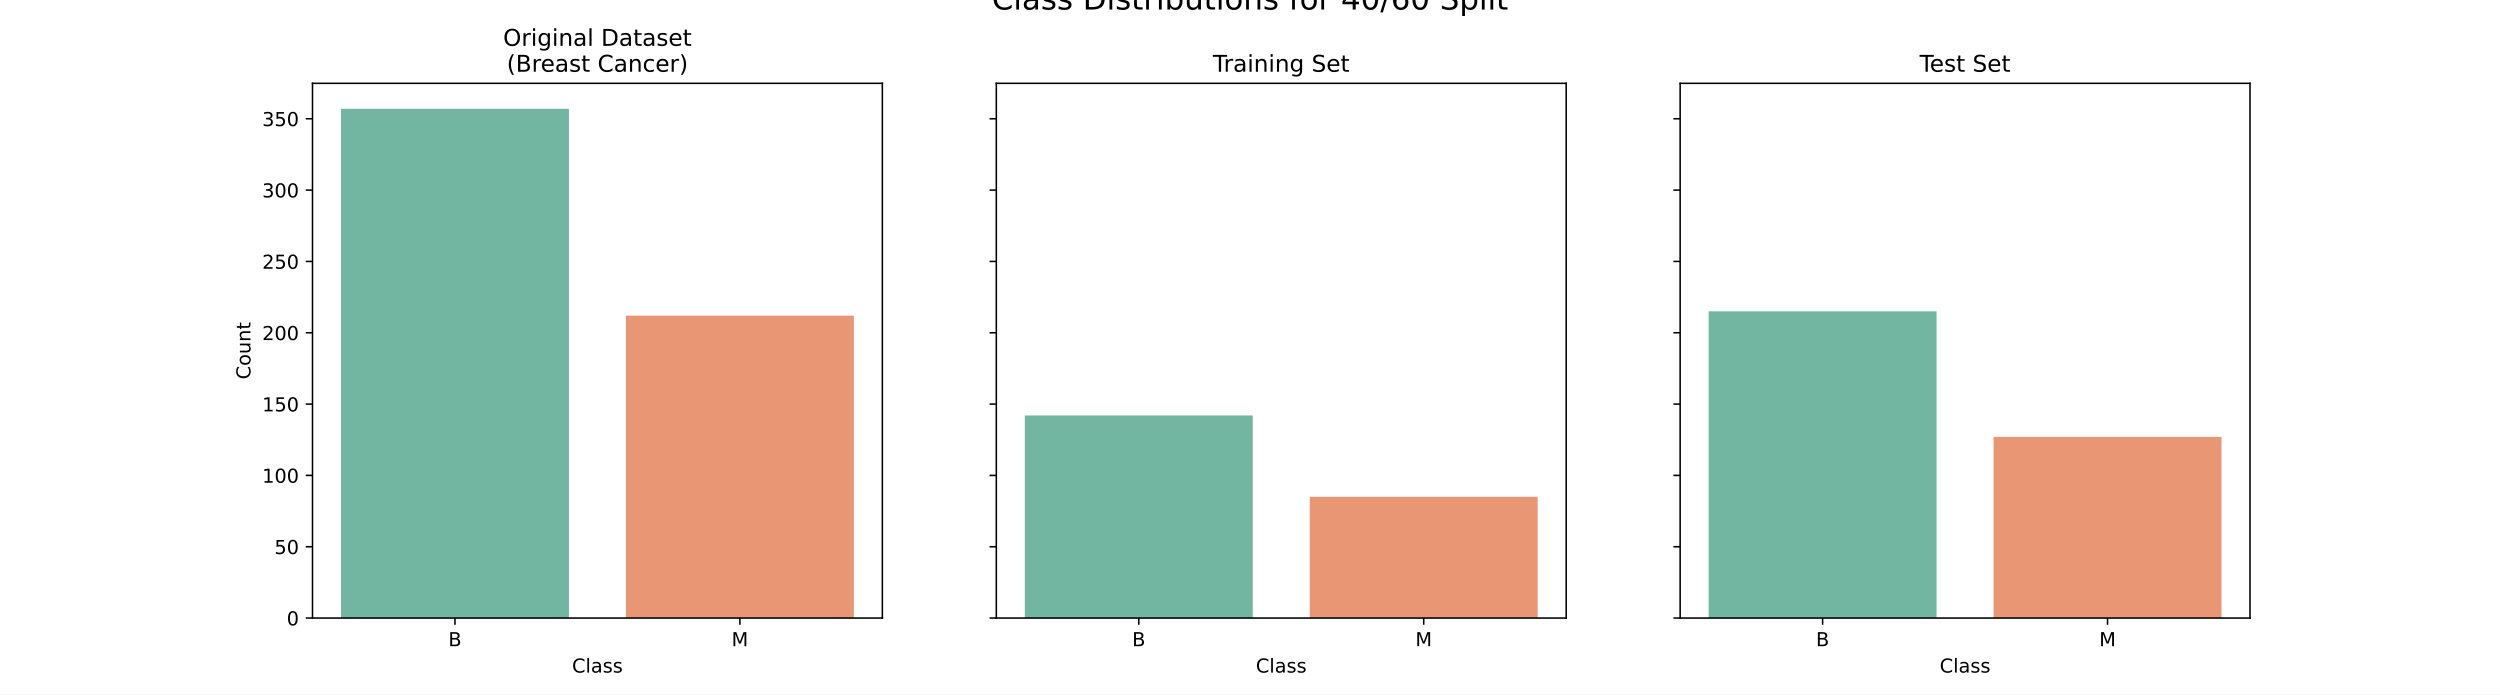
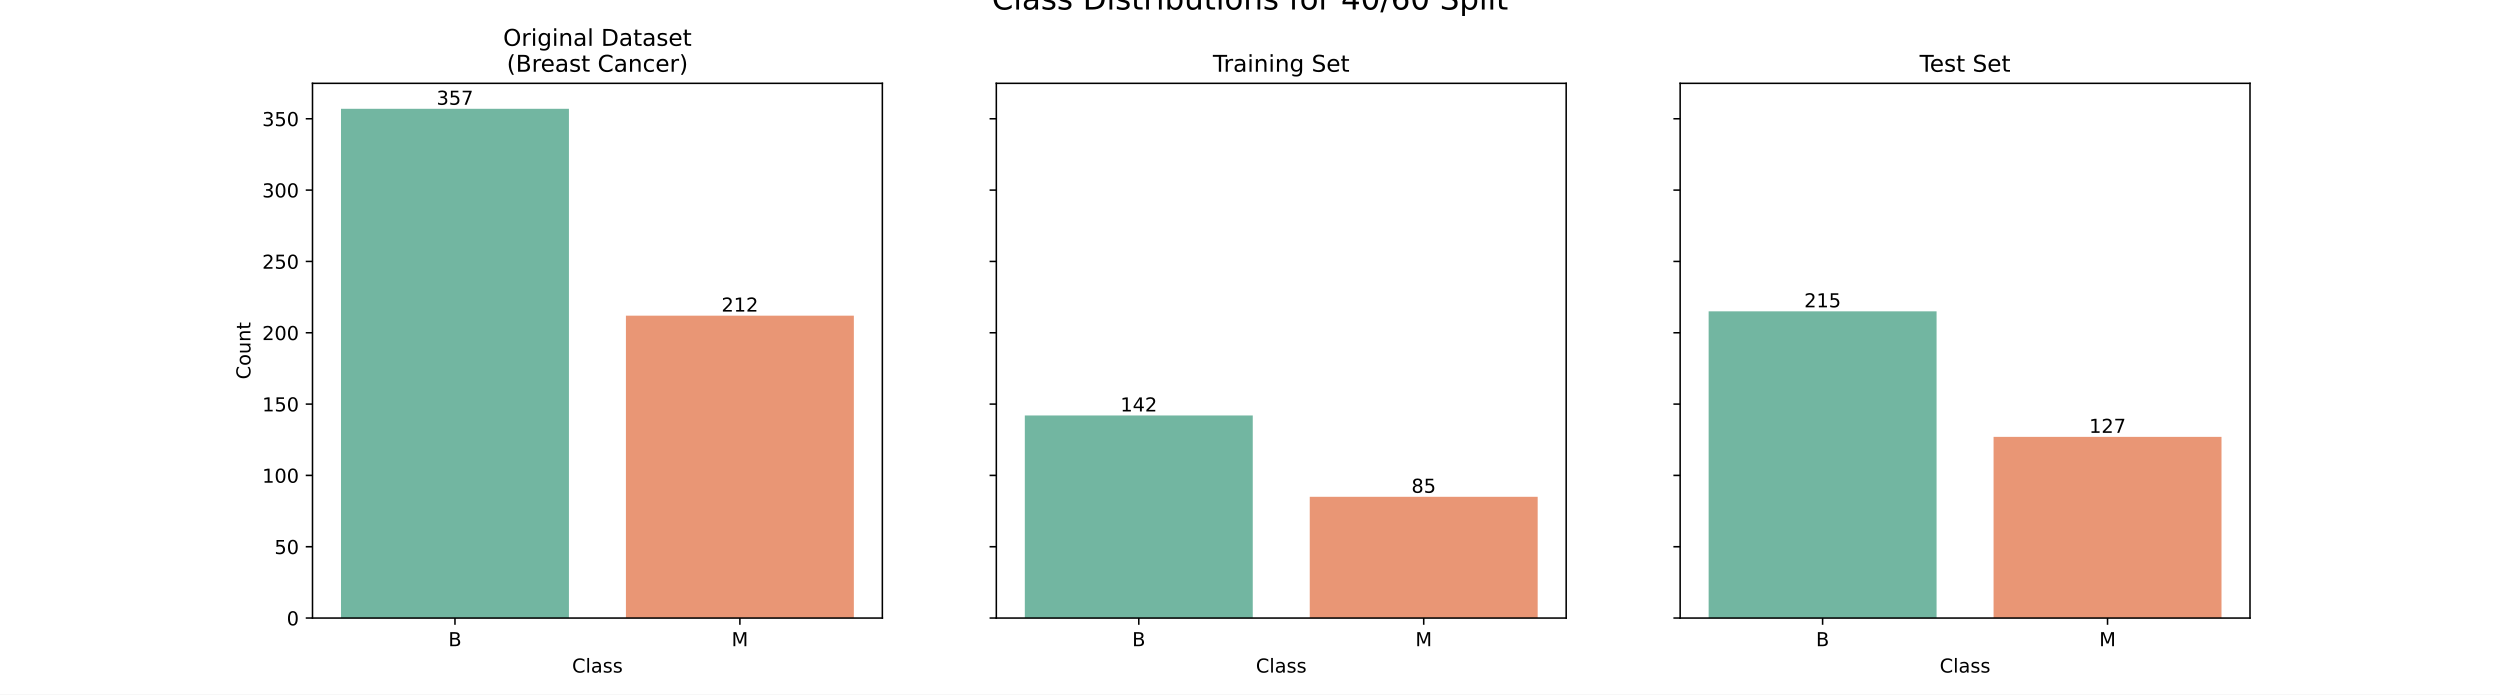
<svg xmlns="http://www.w3.org/2000/svg" xmlns:xlink="http://www.w3.org/1999/xlink" width="1296pt" height="360pt" viewBox="0 0 1296 360" version="1.1">
  <defs>
    <style type="text/css">*{stroke-linejoin: round; stroke-linecap: butt}</style>
  </defs>
  <g id="figure_1">
    <g id="patch_1">
      <path d="M 0 360  L 1296 360  L 1296 0  L 0 0  z " style="fill: #ffffff" />
    </g>
    <g id="axes_1">
      <g id="patch_2">
        <path d="M 162 320.4  L 457.412 320.4  L 457.412 43.2  L 162 43.2  z " style="fill: #ffffff" />
      </g>
      <g id="patch_3">
-         <path d="M 324.476 320.4  L 442.641 320.4  L 442.641 163.627  L 324.476 163.627  z " clip-path="url(#p12735f55ac)" style="fill: #e99675" />
+         <path d="M 324.476 320.4  L 442.641 320.4  L 442.641 163.627  L 324.476 163.627  z " clip-path="url(#pd8289345e3)" style="fill: #e99675" />
      </g>
      <g id="patch_4">
-         <path d="M 176.771 320.4  L 294.935 320.4  L 294.935 56.4  L 176.771 56.4  z " clip-path="url(#p12735f55ac)" style="fill: #72b6a1" />
+         <path d="M 176.771 320.4  L 294.935 320.4  L 294.935 56.4  L 176.771 56.4  z " clip-path="url(#pd8289345e3)" style="fill: #72b6a1" />
      </g>
      <g id="matplotlib.axis_1">
        <g id="xtick_1">
          <g id="line2d_1">
            <defs>
-               <path id="mce8f7207dd" d="M 0 0  L 0 3.5  " style="stroke: #000000; stroke-width: 0.8" />
+               <path id="m05d9ba5f8e" d="M 0 0  L 0 3.5  " style="stroke: #000000; stroke-width: 0.8" />
            </defs>
            <g>
-               <use xlink:href="#mce8f7207dd" x="235.853" y="320.4" style="stroke: #000000; stroke-width: 0.8" />
+               <use xlink:href="#m05d9ba5f8e" x="235.853" y="320.4" style="stroke: #000000; stroke-width: 0.8" />
            </g>
          </g>
          <g id="text_1">
            <g transform="translate(232.4225 334.9984) scale(0.1 -0.1)">
              <defs>
                <path id="DejaVuSans-42" d="M 1259 2228  L 1259 519  L 2272 519  Q 2781 519 3026 730  Q 3272 941 3272 1375  Q 3272 1813 3026 2020  Q 2781 2228 2272 2228  L 1259 2228  z M 1259 4147  L 1259 2741  L 2194 2741  Q 2656 2741 2882 2914  Q 3109 3088 3109 3444  Q 3109 3797 2882 3972  Q 2656 4147 2194 4147  L 1259 4147  z M 628 4666  L 2241 4666  Q 2963 4666 3353 4366  Q 3744 4066 3744 3513  Q 3744 3084 3544 2831  Q 3344 2578 2956 2516  Q 3422 2416 3680 2098  Q 3938 1781 3938 1306  Q 3938 681 3513 340  Q 3088 0 2303 0  L 628 0  L 628 4666  z " transform="scale(0.015625)" />
              </defs>
              <use xlink:href="#DejaVuSans-42" />
            </g>
          </g>
        </g>
        <g id="xtick_2">
          <g id="line2d_2">
            <g>
-               <use xlink:href="#mce8f7207dd" x="383.559" y="320.4" style="stroke: #000000; stroke-width: 0.8" />
+               <use xlink:href="#m05d9ba5f8e" x="383.559" y="320.4" style="stroke: #000000; stroke-width: 0.8" />
            </g>
          </g>
          <g id="text_2">
            <g transform="translate(379.2448 334.9984) scale(0.1 -0.1)">
              <defs>
                <path id="DejaVuSans-4d" d="M 628 4666  L 1569 4666  L 2759 1491  L 3956 4666  L 4897 4666  L 4897 0  L 4281 0  L 4281 4097  L 3078 897  L 2444 897  L 1241 4097  L 1241 0  L 628 0  L 628 4666  z " transform="scale(0.015625)" />
              </defs>
              <use xlink:href="#DejaVuSans-4d" />
            </g>
          </g>
        </g>
        <g id="text_3">
          <g transform="translate(296.552 348.6766) scale(0.1 -0.1)">
            <defs>
              <path id="DejaVuSans-43" d="M 4122 4306  L 4122 3641  Q 3803 3938 3442 4084  Q 3081 4231 2675 4231  Q 1875 4231 1450 3742  Q 1025 3253 1025 2328  Q 1025 1406 1450 917  Q 1875 428 2675 428  Q 3081 428 3442 575  Q 3803 722 4122 1019  L 4122 359  Q 3791 134 3420 21  Q 3050 -91 2638 -91  Q 1578 -91 968 557  Q 359 1206 359 2328  Q 359 3453 968 4101  Q 1578 4750 2638 4750  Q 3056 4750 3426 4639  Q 3797 4528 4122 4306  z " transform="scale(0.015625)" />
              <path id="DejaVuSans-6c" d="M 603 4863  L 1178 4863  L 1178 0  L 603 0  L 603 4863  z " transform="scale(0.015625)" />
              <path id="DejaVuSans-61" d="M 2194 1759  Q 1497 1759 1228 1600  Q 959 1441 959 1056  Q 959 750 1161 570  Q 1363 391 1709 391  Q 2188 391 2477 730  Q 2766 1069 2766 1631  L 2766 1759  L 2194 1759  z M 3341 1997  L 3341 0  L 2766 0  L 2766 531  Q 2569 213 2275 61  Q 1981 -91 1556 -91  Q 1019 -91 701 211  Q 384 513 384 1019  Q 384 1609 779 1909  Q 1175 2209 1959 2209  L 2766 2209  L 2766 2266  Q 2766 2663 2505 2880  Q 2244 3097 1772 3097  Q 1472 3097 1187 3025  Q 903 2953 641 2809  L 641 3341  Q 956 3463 1253 3523  Q 1550 3584 1831 3584  Q 2591 3584 2966 3190  Q 3341 2797 3341 1997  z " transform="scale(0.015625)" />
              <path id="DejaVuSans-73" d="M 2834 3397  L 2834 2853  Q 2591 2978 2328 3040  Q 2066 3103 1784 3103  Q 1356 3103 1142 2972  Q 928 2841 928 2578  Q 928 2378 1081 2264  Q 1234 2150 1697 2047  L 1894 2003  Q 2506 1872 2764 1633  Q 3022 1394 3022 966  Q 3022 478 2636 193  Q 2250 -91 1575 -91  Q 1294 -91 989 -36  Q 684 19 347 128  L 347 722  Q 666 556 975 473  Q 1284 391 1588 391  Q 1994 391 2212 530  Q 2431 669 2431 922  Q 2431 1156 2273 1281  Q 2116 1406 1581 1522  L 1381 1569  Q 847 1681 609 1914  Q 372 2147 372 2553  Q 372 3047 722 3315  Q 1072 3584 1716 3584  Q 2034 3584 2315 3537  Q 2597 3491 2834 3397  z " transform="scale(0.015625)" />
            </defs>
            <use xlink:href="#DejaVuSans-43" />
            <use xlink:href="#DejaVuSans-6c" x="69.824" />
            <use xlink:href="#DejaVuSans-61" x="97.607" />
            <use xlink:href="#DejaVuSans-73" x="158.887" />
            <use xlink:href="#DejaVuSans-73" x="210.986" />
          </g>
        </g>
      </g>
      <g id="matplotlib.axis_2">
        <g id="ytick_1">
          <g id="line2d_3">
            <defs>
-               <path id="mc764ac3ddd" d="M 0 0  L -3.5 0  " style="stroke: #000000; stroke-width: 0.8" />
+               <path id="md3beef546c" d="M 0 0  L -3.5 0  " style="stroke: #000000; stroke-width: 0.8" />
            </defs>
            <g>
-               <use xlink:href="#mc764ac3ddd" x="162" y="320.4" style="stroke: #000000; stroke-width: 0.8" />
+               <use xlink:href="#md3beef546c" x="162" y="320.4" style="stroke: #000000; stroke-width: 0.8" />
            </g>
          </g>
          <g id="text_4">
            <g transform="translate(148.6375 324.1992) scale(0.1 -0.1)">
              <defs>
                <path id="DejaVuSans-30" d="M 2034 4250  Q 1547 4250 1301 3770  Q 1056 3291 1056 2328  Q 1056 1369 1301 889  Q 1547 409 2034 409  Q 2525 409 2770 889  Q 3016 1369 3016 2328  Q 3016 3291 2770 3770  Q 2525 4250 2034 4250  z M 2034 4750  Q 2819 4750 3233 4129  Q 3647 3509 3647 2328  Q 3647 1150 3233 529  Q 2819 -91 2034 -91  Q 1250 -91 836 529  Q 422 1150 422 2328  Q 422 3509 836 4129  Q 1250 4750 2034 4750  z " transform="scale(0.015625)" />
              </defs>
              <use xlink:href="#DejaVuSans-30" />
            </g>
          </g>
        </g>
        <g id="ytick_2">
          <g id="line2d_4">
            <g>
-               <use xlink:href="#mc764ac3ddd" x="162" y="283.425" style="stroke: #000000; stroke-width: 0.8" />
+               <use xlink:href="#md3beef546c" x="162" y="283.425" style="stroke: #000000; stroke-width: 0.8" />
            </g>
          </g>
          <g id="text_5">
            <g transform="translate(142.275 287.2244) scale(0.1 -0.1)">
              <defs>
                <path id="DejaVuSans-35" d="M 691 4666  L 3169 4666  L 3169 4134  L 1269 4134  L 1269 2991  Q 1406 3038 1543 3061  Q 1681 3084 1819 3084  Q 2600 3084 3056 2656  Q 3513 2228 3513 1497  Q 3513 744 3044 326  Q 2575 -91 1722 -91  Q 1428 -91 1123 -41  Q 819 9 494 109  L 494 744  Q 775 591 1075 516  Q 1375 441 1709 441  Q 2250 441 2565 725  Q 2881 1009 2881 1497  Q 2881 1984 2565 2268  Q 2250 2553 1709 2553  Q 1456 2553 1204 2497  Q 953 2441 691 2322  L 691 4666  z " transform="scale(0.015625)" />
              </defs>
              <use xlink:href="#DejaVuSans-35" />
              <use xlink:href="#DejaVuSans-30" x="63.623" />
            </g>
          </g>
        </g>
        <g id="ytick_3">
          <g id="line2d_5">
            <g>
-               <use xlink:href="#mc764ac3ddd" x="162" y="246.45" style="stroke: #000000; stroke-width: 0.8" />
+               <use xlink:href="#md3beef546c" x="162" y="246.45" style="stroke: #000000; stroke-width: 0.8" />
            </g>
          </g>
          <g id="text_6">
            <g transform="translate(135.9125 250.2496) scale(0.1 -0.1)">
              <defs>
                <path id="DejaVuSans-31" d="M 794 531  L 1825 531  L 1825 4091  L 703 3866  L 703 4441  L 1819 4666  L 2450 4666  L 2450 531  L 3481 531  L 3481 0  L 794 0  L 794 531  z " transform="scale(0.015625)" />
              </defs>
              <use xlink:href="#DejaVuSans-31" />
              <use xlink:href="#DejaVuSans-30" x="63.623" />
              <use xlink:href="#DejaVuSans-30" x="127.246" />
            </g>
          </g>
        </g>
        <g id="ytick_4">
          <g id="line2d_6">
            <g>
-               <use xlink:href="#mc764ac3ddd" x="162" y="209.476" style="stroke: #000000; stroke-width: 0.8" />
+               <use xlink:href="#md3beef546c" x="162" y="209.476" style="stroke: #000000; stroke-width: 0.8" />
            </g>
          </g>
          <g id="text_7">
            <g transform="translate(135.9125 213.2748) scale(0.1 -0.1)">
              <use xlink:href="#DejaVuSans-31" />
              <use xlink:href="#DejaVuSans-35" x="63.623" />
              <use xlink:href="#DejaVuSans-30" x="127.246" />
            </g>
          </g>
        </g>
        <g id="ytick_5">
          <g id="line2d_7">
            <g>
-               <use xlink:href="#mc764ac3ddd" x="162" y="172.501" style="stroke: #000000; stroke-width: 0.8" />
+               <use xlink:href="#md3beef546c" x="162" y="172.501" style="stroke: #000000; stroke-width: 0.8" />
            </g>
          </g>
          <g id="text_8">
            <g transform="translate(135.9125 176.3001) scale(0.1 -0.1)">
              <defs>
                <path id="DejaVuSans-32" d="M 1228 531  L 3431 531  L 3431 0  L 469 0  L 469 531  Q 828 903 1448 1529  Q 2069 2156 2228 2338  Q 2531 2678 2651 2914  Q 2772 3150 2772 3378  Q 2772 3750 2511 3984  Q 2250 4219 1831 4219  Q 1534 4219 1204 4116  Q 875 4013 500 3803  L 500 4441  Q 881 4594 1212 4672  Q 1544 4750 1819 4750  Q 2544 4750 2975 4387  Q 3406 4025 3406 3419  Q 3406 3131 3298 2873  Q 3191 2616 2906 2266  Q 2828 2175 2409 1742  Q 1991 1309 1228 531  z " transform="scale(0.015625)" />
              </defs>
              <use xlink:href="#DejaVuSans-32" />
              <use xlink:href="#DejaVuSans-30" x="63.623" />
              <use xlink:href="#DejaVuSans-30" x="127.246" />
            </g>
          </g>
        </g>
        <g id="ytick_6">
          <g id="line2d_8">
            <g>
-               <use xlink:href="#mc764ac3ddd" x="162" y="135.526" style="stroke: #000000; stroke-width: 0.8" />
+               <use xlink:href="#md3beef546c" x="162" y="135.526" style="stroke: #000000; stroke-width: 0.8" />
            </g>
          </g>
          <g id="text_9">
            <g transform="translate(135.9125 139.3253) scale(0.1 -0.1)">
              <use xlink:href="#DejaVuSans-32" />
              <use xlink:href="#DejaVuSans-35" x="63.623" />
              <use xlink:href="#DejaVuSans-30" x="127.246" />
            </g>
          </g>
        </g>
        <g id="ytick_7">
          <g id="line2d_9">
            <g>
-               <use xlink:href="#mc764ac3ddd" x="162" y="98.551" style="stroke: #000000; stroke-width: 0.8" />
+               <use xlink:href="#md3beef546c" x="162" y="98.551" style="stroke: #000000; stroke-width: 0.8" />
            </g>
          </g>
          <g id="text_10">
            <g transform="translate(135.9125 102.3505) scale(0.1 -0.1)">
              <defs>
                <path id="DejaVuSans-33" d="M 2597 2516  Q 3050 2419 3304 2112  Q 3559 1806 3559 1356  Q 3559 666 3084 287  Q 2609 -91 1734 -91  Q 1441 -91 1130 -33  Q 819 25 488 141  L 488 750  Q 750 597 1062 519  Q 1375 441 1716 441  Q 2309 441 2620 675  Q 2931 909 2931 1356  Q 2931 1769 2642 2001  Q 2353 2234 1838 2234  L 1294 2234  L 1294 2753  L 1863 2753  Q 2328 2753 2575 2939  Q 2822 3125 2822 3475  Q 2822 3834 2567 4026  Q 2313 4219 1838 4219  Q 1578 4219 1281 4162  Q 984 4106 628 3988  L 628 4550  Q 988 4650 1302 4700  Q 1616 4750 1894 4750  Q 2613 4750 3031 4423  Q 3450 4097 3450 3541  Q 3450 3153 3228 2886  Q 3006 2619 2597 2516  z " transform="scale(0.015625)" />
              </defs>
              <use xlink:href="#DejaVuSans-33" />
              <use xlink:href="#DejaVuSans-30" x="63.623" />
              <use xlink:href="#DejaVuSans-30" x="127.246" />
            </g>
          </g>
        </g>
        <g id="ytick_8">
          <g id="line2d_10">
            <g>
-               <use xlink:href="#mc764ac3ddd" x="162" y="61.576" style="stroke: #000000; stroke-width: 0.8" />
+               <use xlink:href="#md3beef546c" x="162" y="61.576" style="stroke: #000000; stroke-width: 0.8" />
            </g>
          </g>
          <g id="text_11">
            <g transform="translate(135.9125 65.37569) scale(0.1 -0.1)">
              <use xlink:href="#DejaVuSans-33" />
              <use xlink:href="#DejaVuSans-35" x="63.623" />
              <use xlink:href="#DejaVuSans-30" x="127.246" />
            </g>
          </g>
        </g>
        <g id="text_12">
          <g transform="translate(129.8328 196.6484) rotate(-90) scale(0.1 -0.1)">
            <defs>
              <path id="DejaVuSans-6f" d="M 1959 3097  Q 1497 3097 1228 2736  Q 959 2375 959 1747  Q 959 1119 1226 758  Q 1494 397 1959 397  Q 2419 397 2687 759  Q 2956 1122 2956 1747  Q 2956 2369 2687 2733  Q 2419 3097 1959 3097  z M 1959 3584  Q 2709 3584 3137 3096  Q 3566 2609 3566 1747  Q 3566 888 3137 398  Q 2709 -91 1959 -91  Q 1206 -91 779 398  Q 353 888 353 1747  Q 353 2609 779 3096  Q 1206 3584 1959 3584  z " transform="scale(0.015625)" />
              <path id="DejaVuSans-75" d="M 544 1381  L 544 3500  L 1119 3500  L 1119 1403  Q 1119 906 1312 657  Q 1506 409 1894 409  Q 2359 409 2629 706  Q 2900 1003 2900 1516  L 2900 3500  L 3475 3500  L 3475 0  L 2900 0  L 2900 538  Q 2691 219 2414 64  Q 2138 -91 1772 -91  Q 1169 -91 856 284  Q 544 659 544 1381  z M 1991 3584  L 1991 3584  z " transform="scale(0.015625)" />
              <path id="DejaVuSans-6e" d="M 3513 2113  L 3513 0  L 2938 0  L 2938 2094  Q 2938 2591 2744 2837  Q 2550 3084 2163 3084  Q 1697 3084 1428 2787  Q 1159 2491 1159 1978  L 1159 0  L 581 0  L 581 3500  L 1159 3500  L 1159 2956  Q 1366 3272 1645 3428  Q 1925 3584 2291 3584  Q 2894 3584 3203 3211  Q 3513 2838 3513 2113  z " transform="scale(0.015625)" />
              <path id="DejaVuSans-74" d="M 1172 4494  L 1172 3500  L 2356 3500  L 2356 3053  L 1172 3053  L 1172 1153  Q 1172 725 1289 603  Q 1406 481 1766 481  L 2356 481  L 2356 0  L 1766 0  Q 1100 0 847 248  Q 594 497 594 1153  L 594 3053  L 172 3053  L 172 3500  L 594 3500  L 594 4494  L 1172 4494  z " transform="scale(0.015625)" />
            </defs>
            <use xlink:href="#DejaVuSans-43" />
            <use xlink:href="#DejaVuSans-6f" x="69.824" />
            <use xlink:href="#DejaVuSans-75" x="131.006" />
            <use xlink:href="#DejaVuSans-6e" x="194.385" />
            <use xlink:href="#DejaVuSans-74" x="257.764" />
          </g>
        </g>
      </g>
      <g id="patch_5">
        <path d="M 162 320.4  L 162 43.2  " style="fill: none; stroke: #000000; stroke-width: 0.8; stroke-linejoin: miter; stroke-linecap: square" />
      </g>
      <g id="patch_6">
        <path d="M 457.412 320.4  L 457.412 43.2  " style="fill: none; stroke: #000000; stroke-width: 0.8; stroke-linejoin: miter; stroke-linecap: square" />
      </g>
      <g id="patch_7">
        <path d="M 162 320.4  L 457.412 320.4  " style="fill: none; stroke: #000000; stroke-width: 0.8; stroke-linejoin: miter; stroke-linecap: square" />
      </g>
      <g id="patch_8">
        <path d="M 162 43.2  L 457.412 43.2  " style="fill: none; stroke: #000000; stroke-width: 0.8; stroke-linejoin: miter; stroke-linecap: square" />
      </g>
      <g id="text_13">
+         <g transform="translate(374.0151 161.5472) scale(0.1 -0.1)">
+           <use xlink:href="#DejaVuSans-32" />
+           <use xlink:href="#DejaVuSans-31" x="63.623" />
+           <use xlink:href="#DejaVuSans-32" x="127.246" />
+         </g>
+       </g>
+       <g id="text_14">
+         <g transform="translate(226.3092 54.32031) scale(0.1 -0.1)">
+           <defs>
+             <path id="DejaVuSans-37" d="M 525 4666  L 3525 4666  L 3525 4397  L 1831 0  L 1172 0  L 2766 4134  L 525 4134  L 525 4666  z " transform="scale(0.015625)" />
+           </defs>
+           <use xlink:href="#DejaVuSans-33" />
+           <use xlink:href="#DejaVuSans-35" x="63.623" />
+           <use xlink:href="#DejaVuSans-37" x="127.246" />
+         </g>
+       </g>
+       <g id="text_15">
        <g transform="translate(260.8246 23.76262) scale(0.12 -0.12)">
          <defs>
            <path id="DejaVuSans-4f" d="M 2522 4238  Q 1834 4238 1429 3725  Q 1025 3213 1025 2328  Q 1025 1447 1429 934  Q 1834 422 2522 422  Q 3209 422 3611 934  Q 4013 1447 4013 2328  Q 4013 3213 3611 3725  Q 3209 4238 2522 4238  z M 2522 4750  Q 3503 4750 4090 4092  Q 4678 3434 4678 2328  Q 4678 1225 4090 567  Q 3503 -91 2522 -91  Q 1538 -91 948 565  Q 359 1222 359 2328  Q 359 3434 948 4092  Q 1538 4750 2522 4750  z " transform="scale(0.015625)" />
            <path id="DejaVuSans-72" d="M 2631 2963  Q 2534 3019 2420 3045  Q 2306 3072 2169 3072  Q 1681 3072 1420 2755  Q 1159 2438 1159 1844  L 1159 0  L 581 0  L 581 3500  L 1159 3500  L 1159 2956  Q 1341 3275 1631 3429  Q 1922 3584 2338 3584  Q 2397 3584 2469 3576  Q 2541 3569 2628 3553  L 2631 2963  z " transform="scale(0.015625)" />
            <path id="DejaVuSans-69" d="M 603 3500  L 1178 3500  L 1178 0  L 603 0  L 603 3500  z M 603 4863  L 1178 4863  L 1178 4134  L 603 4134  L 603 4863  z " transform="scale(0.015625)" />
            <path id="DejaVuSans-67" d="M 2906 1791  Q 2906 2416 2648 2759  Q 2391 3103 1925 3103  Q 1463 3103 1205 2759  Q 947 2416 947 1791  Q 947 1169 1205 825  Q 1463 481 1925 481  Q 2391 481 2648 825  Q 2906 1169 2906 1791  z M 3481 434  Q 3481 -459 3084 -895  Q 2688 -1331 1869 -1331  Q 1566 -1331 1297 -1286  Q 1028 -1241 775 -1147  L 775 -588  Q 1028 -725 1275 -790  Q 1522 -856 1778 -856  Q 2344 -856 2625 -561  Q 2906 -266 2906 331  L 2906 616  Q 2728 306 2450 153  Q 2172 0 1784 0  Q 1141 0 747 490  Q 353 981 353 1791  Q 353 2603 747 3093  Q 1141 3584 1784 3584  Q 2172 3584 2450 3431  Q 2728 3278 2906 2969  L 2906 3500  L 3481 3500  L 3481 434  z " transform="scale(0.015625)" />
            <path id="DejaVuSans-20" transform="scale(0.015625)" />
            <path id="DejaVuSans-44" d="M 1259 4147  L 1259 519  L 2022 519  Q 2988 519 3436 956  Q 3884 1394 3884 2338  Q 3884 3275 3436 3711  Q 2988 4147 2022 4147  L 1259 4147  z M 628 4666  L 1925 4666  Q 3281 4666 3915 4102  Q 4550 3538 4550 2338  Q 4550 1131 3912 565  Q 3275 0 1925 0  L 628 0  L 628 4666  z " transform="scale(0.015625)" />
            <path id="DejaVuSans-65" d="M 3597 1894  L 3597 1613  L 953 1613  Q 991 1019 1311 708  Q 1631 397 2203 397  Q 2534 397 2845 478  Q 3156 559 3463 722  L 3463 178  Q 3153 47 2828 -22  Q 2503 -91 2169 -91  Q 1331 -91 842 396  Q 353 884 353 1716  Q 353 2575 817 3079  Q 1281 3584 2069 3584  Q 2775 3584 3186 3129  Q 3597 2675 3597 1894  z M 3022 2063  Q 3016 2534 2758 2815  Q 2500 3097 2075 3097  Q 1594 3097 1305 2825  Q 1016 2553 972 2059  L 3022 2063  z " transform="scale(0.015625)" />
          </defs>
          <use xlink:href="#DejaVuSans-4f" />
          <use xlink:href="#DejaVuSans-72" x="78.711" />
          <use xlink:href="#DejaVuSans-69" x="119.824" />
          <use xlink:href="#DejaVuSans-67" x="147.607" />
          <use xlink:href="#DejaVuSans-69" x="211.084" />
          <use xlink:href="#DejaVuSans-6e" x="238.867" />
          <use xlink:href="#DejaVuSans-61" x="302.246" />
          <use xlink:href="#DejaVuSans-6c" x="363.525" />
          <use xlink:href="#DejaVuSans-20" x="391.309" />
          <use xlink:href="#DejaVuSans-44" x="423.096" />
          <use xlink:href="#DejaVuSans-61" x="500.098" />
          <use xlink:href="#DejaVuSans-74" x="561.377" />
          <use xlink:href="#DejaVuSans-61" x="600.586" />
          <use xlink:href="#DejaVuSans-73" x="661.865" />
          <use xlink:href="#DejaVuSans-65" x="713.965" />
          <use xlink:href="#DejaVuSans-74" x="775.488" />
        </g>
        <g transform="translate(262.6959 37.2) scale(0.12 -0.12)">
          <defs>
            <path id="DejaVuSans-28" d="M 1984 4856  Q 1566 4138 1362 3434  Q 1159 2731 1159 2009  Q 1159 1288 1364 580  Q 1569 -128 1984 -844  L 1484 -844  Q 1016 -109 783 600  Q 550 1309 550 2009  Q 550 2706 781 3412  Q 1013 4119 1484 4856  L 1984 4856  z " transform="scale(0.015625)" />
            <path id="DejaVuSans-63" d="M 3122 3366  L 3122 2828  Q 2878 2963 2633 3030  Q 2388 3097 2138 3097  Q 1578 3097 1268 2742  Q 959 2388 959 1747  Q 959 1106 1268 751  Q 1578 397 2138 397  Q 2388 397 2633 464  Q 2878 531 3122 666  L 3122 134  Q 2881 22 2623 -34  Q 2366 -91 2075 -91  Q 1284 -91 818 406  Q 353 903 353 1747  Q 353 2603 823 3093  Q 1294 3584 2113 3584  Q 2378 3584 2631 3529  Q 2884 3475 3122 3366  z " transform="scale(0.015625)" />
            <path id="DejaVuSans-29" d="M 513 4856  L 1013 4856  Q 1481 4119 1714 3412  Q 1947 2706 1947 2009  Q 1947 1309 1714 600  Q 1481 -109 1013 -844  L 513 -844  Q 928 -128 1133 580  Q 1338 1288 1338 2009  Q 1338 2731 1133 3434  Q 928 4138 513 4856  z " transform="scale(0.015625)" />
          </defs>
          <use xlink:href="#DejaVuSans-28" />
          <use xlink:href="#DejaVuSans-42" x="39.014" />
          <use xlink:href="#DejaVuSans-72" x="107.617" />
          <use xlink:href="#DejaVuSans-65" x="146.48" />
          <use xlink:href="#DejaVuSans-61" x="208.004" />
          <use xlink:href="#DejaVuSans-73" x="269.283" />
          <use xlink:href="#DejaVuSans-74" x="321.383" />
          <use xlink:href="#DejaVuSans-20" x="360.592" />
          <use xlink:href="#DejaVuSans-43" x="392.379" />
          <use xlink:href="#DejaVuSans-61" x="462.203" />
          <use xlink:href="#DejaVuSans-6e" x="523.482" />
          <use xlink:href="#DejaVuSans-63" x="586.861" />
          <use xlink:href="#DejaVuSans-65" x="641.842" />
          <use xlink:href="#DejaVuSans-72" x="703.365" />
          <use xlink:href="#DejaVuSans-29" x="744.479" />
        </g>
      </g>
    </g>
    <g id="axes_2">
      <g id="patch_9">
        <path d="M 516.494 320.4  L 811.906 320.4  L 811.906 43.2  L 516.494 43.2  z " style="fill: #ffffff" />
      </g>
      <g id="patch_10">
-         <path d="M 531.265 320.4  L 649.429 320.4  L 649.429 215.392  L 531.265 215.392  z " clip-path="url(#p766b4f009b)" style="fill: #72b6a1" />
+         <path d="M 531.265 320.4  L 649.429 320.4  L 649.429 215.392  L 531.265 215.392  z " clip-path="url(#p70f8c4b605)" style="fill: #72b6a1" />
      </g>
      <g id="patch_11">
-         <path d="M 678.971 320.4  L 797.135 320.4  L 797.135 257.543  L 678.971 257.543  z " clip-path="url(#p766b4f009b)" style="fill: #e99675" />
+         <path d="M 678.971 320.4  L 797.135 320.4  L 797.135 257.543  L 678.971 257.543  z " clip-path="url(#p70f8c4b605)" style="fill: #e99675" />
      </g>
      <g id="matplotlib.axis_3">
        <g id="xtick_3">
          <g id="line2d_11">
            <g>
-               <use xlink:href="#mce8f7207dd" x="590.347" y="320.4" style="stroke: #000000; stroke-width: 0.8" />
-             </g>
-           </g>
-           <g id="text_14">
+               <use xlink:href="#m05d9ba5f8e" x="590.347" y="320.4" style="stroke: #000000; stroke-width: 0.8" />
+             </g>
+           </g>
+           <g id="text_16">
            <g transform="translate(586.9166 334.9984) scale(0.1 -0.1)">
              <use xlink:href="#DejaVuSans-42" />
            </g>
          </g>
        </g>
        <g id="xtick_4">
          <g id="line2d_12">
            <g>
-               <use xlink:href="#mce8f7207dd" x="738.053" y="320.4" style="stroke: #000000; stroke-width: 0.8" />
-             </g>
-           </g>
-           <g id="text_15">
+               <use xlink:href="#m05d9ba5f8e" x="738.053" y="320.4" style="stroke: #000000; stroke-width: 0.8" />
+             </g>
+           </g>
+           <g id="text_17">
            <g transform="translate(733.7389 334.9984) scale(0.1 -0.1)">
              <use xlink:href="#DejaVuSans-4d" />
            </g>
          </g>
        </g>
-         <g id="text_16">
+         <g id="text_18">
          <g transform="translate(651.0461 348.6766) scale(0.1 -0.1)">
            <use xlink:href="#DejaVuSans-43" />
            <use xlink:href="#DejaVuSans-6c" x="69.824" />
            <use xlink:href="#DejaVuSans-61" x="97.607" />
            <use xlink:href="#DejaVuSans-73" x="158.887" />
            <use xlink:href="#DejaVuSans-73" x="210.986" />
          </g>
        </g>
      </g>
      <g id="matplotlib.axis_4">
        <g id="ytick_9">
          <g id="line2d_13">
            <g>
-               <use xlink:href="#mc764ac3ddd" x="516.494" y="320.4" style="stroke: #000000; stroke-width: 0.8" />
+               <use xlink:href="#md3beef546c" x="516.494" y="320.4" style="stroke: #000000; stroke-width: 0.8" />
            </g>
          </g>
        </g>
        <g id="ytick_10">
          <g id="line2d_14">
            <g>
-               <use xlink:href="#mc764ac3ddd" x="516.494" y="283.425" style="stroke: #000000; stroke-width: 0.8" />
+               <use xlink:href="#md3beef546c" x="516.494" y="283.425" style="stroke: #000000; stroke-width: 0.8" />
            </g>
          </g>
        </g>
        <g id="ytick_11">
          <g id="line2d_15">
            <g>
-               <use xlink:href="#mc764ac3ddd" x="516.494" y="246.45" style="stroke: #000000; stroke-width: 0.8" />
+               <use xlink:href="#md3beef546c" x="516.494" y="246.45" style="stroke: #000000; stroke-width: 0.8" />
            </g>
          </g>
        </g>
        <g id="ytick_12">
          <g id="line2d_16">
            <g>
-               <use xlink:href="#mc764ac3ddd" x="516.494" y="209.476" style="stroke: #000000; stroke-width: 0.8" />
+               <use xlink:href="#md3beef546c" x="516.494" y="209.476" style="stroke: #000000; stroke-width: 0.8" />
            </g>
          </g>
        </g>
        <g id="ytick_13">
          <g id="line2d_17">
            <g>
-               <use xlink:href="#mc764ac3ddd" x="516.494" y="172.501" style="stroke: #000000; stroke-width: 0.8" />
+               <use xlink:href="#md3beef546c" x="516.494" y="172.501" style="stroke: #000000; stroke-width: 0.8" />
            </g>
          </g>
        </g>
        <g id="ytick_14">
          <g id="line2d_18">
            <g>
-               <use xlink:href="#mc764ac3ddd" x="516.494" y="135.526" style="stroke: #000000; stroke-width: 0.8" />
+               <use xlink:href="#md3beef546c" x="516.494" y="135.526" style="stroke: #000000; stroke-width: 0.8" />
            </g>
          </g>
        </g>
        <g id="ytick_15">
          <g id="line2d_19">
            <g>
-               <use xlink:href="#mc764ac3ddd" x="516.494" y="98.551" style="stroke: #000000; stroke-width: 0.8" />
+               <use xlink:href="#md3beef546c" x="516.494" y="98.551" style="stroke: #000000; stroke-width: 0.8" />
            </g>
          </g>
        </g>
        <g id="ytick_16">
          <g id="line2d_20">
            <g>
-               <use xlink:href="#mc764ac3ddd" x="516.494" y="61.576" style="stroke: #000000; stroke-width: 0.8" />
+               <use xlink:href="#md3beef546c" x="516.494" y="61.576" style="stroke: #000000; stroke-width: 0.8" />
            </g>
          </g>
        </g>
      </g>
      <g id="patch_12">
        <path d="M 516.494 320.4  L 516.494 43.2  " style="fill: none; stroke: #000000; stroke-width: 0.8; stroke-linejoin: miter; stroke-linecap: square" />
      </g>
      <g id="patch_13">
        <path d="M 811.906 320.4  L 811.906 43.2  " style="fill: none; stroke: #000000; stroke-width: 0.8; stroke-linejoin: miter; stroke-linecap: square" />
      </g>
      <g id="patch_14">
        <path d="M 516.494 320.4  L 811.906 320.4  " style="fill: none; stroke: #000000; stroke-width: 0.8; stroke-linejoin: miter; stroke-linecap: square" />
      </g>
      <g id="patch_15">
        <path d="M 516.494 43.2  L 811.906 43.2  " style="fill: none; stroke: #000000; stroke-width: 0.8; stroke-linejoin: miter; stroke-linecap: square" />
      </g>
-       <g id="text_17">
+       <g id="text_19">
+         <g transform="translate(580.8033 213.3119) scale(0.1 -0.1)">
+           <defs>
+             <path id="DejaVuSans-34" d="M 2419 4116  L 825 1625  L 2419 1625  L 2419 4116  z M 2253 4666  L 3047 4666  L 3047 1625  L 3713 1625  L 3713 1100  L 3047 1100  L 3047 0  L 2419 0  L 2419 1100  L 313 1100  L 313 1709  L 2253 4666  z " transform="scale(0.015625)" />
+           </defs>
+           <use xlink:href="#DejaVuSans-31" />
+           <use xlink:href="#DejaVuSans-34" x="63.623" />
+           <use xlink:href="#DejaVuSans-32" x="127.246" />
+         </g>
+       </g>
+       <g id="text_20">
+         <g transform="translate(731.6904 255.4632) scale(0.1 -0.1)">
+           <defs>
+             <path id="DejaVuSans-38" d="M 2034 2216  Q 1584 2216 1326 1975  Q 1069 1734 1069 1313  Q 1069 891 1326 650  Q 1584 409 2034 409  Q 2484 409 2743 651  Q 3003 894 3003 1313  Q 3003 1734 2745 1975  Q 2488 2216 2034 2216  z M 1403 2484  Q 997 2584 770 2862  Q 544 3141 544 3541  Q 544 4100 942 4425  Q 1341 4750 2034 4750  Q 2731 4750 3128 4425  Q 3525 4100 3525 3541  Q 3525 3141 3298 2862  Q 3072 2584 2669 2484  Q 3125 2378 3379 2068  Q 3634 1759 3634 1313  Q 3634 634 3220 271  Q 2806 -91 2034 -91  Q 1263 -91 848 271  Q 434 634 434 1313  Q 434 1759 690 2068  Q 947 2378 1403 2484  z M 1172 3481  Q 1172 3119 1398 2916  Q 1625 2713 2034 2713  Q 2441 2713 2670 2916  Q 2900 3119 2900 3481  Q 2900 3844 2670 4047  Q 2441 4250 2034 4250  Q 1625 4250 1398 4047  Q 1172 3844 1172 3481  z " transform="scale(0.015625)" />
+           </defs>
+           <use xlink:href="#DejaVuSans-38" />
+           <use xlink:href="#DejaVuSans-35" x="63.623" />
+         </g>
+       </g>
+       <g id="text_21">
        <g transform="translate(628.7691 37.2) scale(0.12 -0.12)">
          <defs>
            <path id="DejaVuSans-54" d="M -19 4666  L 3928 4666  L 3928 4134  L 2272 4134  L 2272 0  L 1638 0  L 1638 4134  L -19 4134  L -19 4666  z " transform="scale(0.015625)" />
            <path id="DejaVuSans-53" d="M 3425 4513  L 3425 3897  Q 3066 4069 2747 4153  Q 2428 4238 2131 4238  Q 1616 4238 1336 4038  Q 1056 3838 1056 3469  Q 1056 3159 1242 3001  Q 1428 2844 1947 2747  L 2328 2669  Q 3034 2534 3370 2195  Q 3706 1856 3706 1288  Q 3706 609 3251 259  Q 2797 -91 1919 -91  Q 1588 -91 1214 -16  Q 841 59 441 206  L 441 856  Q 825 641 1194 531  Q 1563 422 1919 422  Q 2459 422 2753 634  Q 3047 847 3047 1241  Q 3047 1584 2836 1778  Q 2625 1972 2144 2069  L 1759 2144  Q 1053 2284 737 2584  Q 422 2884 422 3419  Q 422 4038 858 4394  Q 1294 4750 2059 4750  Q 2388 4750 2728 4690  Q 3069 4631 3425 4513  z " transform="scale(0.015625)" />
          </defs>
          <use xlink:href="#DejaVuSans-54" />
          <use xlink:href="#DejaVuSans-72" x="46.334" />
          <use xlink:href="#DejaVuSans-61" x="87.447" />
          <use xlink:href="#DejaVuSans-69" x="148.727" />
          <use xlink:href="#DejaVuSans-6e" x="176.51" />
          <use xlink:href="#DejaVuSans-69" x="239.889" />
          <use xlink:href="#DejaVuSans-6e" x="267.672" />
          <use xlink:href="#DejaVuSans-67" x="331.051" />
          <use xlink:href="#DejaVuSans-20" x="394.527" />
          <use xlink:href="#DejaVuSans-53" x="426.314" />
          <use xlink:href="#DejaVuSans-65" x="489.791" />
          <use xlink:href="#DejaVuSans-74" x="551.314" />
        </g>
      </g>
    </g>
    <g id="axes_3">
      <g id="patch_16">
        <path d="M 870.988 320.4  L 1166.4 320.4  L 1166.4 43.2  L 870.988 43.2  z " style="fill: #ffffff" />
      </g>
      <g id="patch_17">
-         <path d="M 885.759 320.4  L 1003.924 320.4  L 1003.924 161.408  L 885.759 161.408  z " clip-path="url(#p7d0b383b9f)" style="fill: #72b6a1" />
+         <path d="M 885.759 320.4  L 1003.924 320.4  L 1003.924 161.408  L 885.759 161.408  z " clip-path="url(#p85ba4d4477)" style="fill: #72b6a1" />
      </g>
      <g id="patch_18">
-         <path d="M 1033.465 320.4  L 1151.629 320.4  L 1151.629 226.484  L 1033.465 226.484  z " clip-path="url(#p7d0b383b9f)" style="fill: #e99675" />
+         <path d="M 1033.465 320.4  L 1151.629 320.4  L 1151.629 226.484  L 1033.465 226.484  z " clip-path="url(#p85ba4d4477)" style="fill: #e99675" />
      </g>
      <g id="matplotlib.axis_5">
        <g id="xtick_5">
          <g id="line2d_21">
            <g>
-               <use xlink:href="#mce8f7207dd" x="944.841" y="320.4" style="stroke: #000000; stroke-width: 0.8" />
-             </g>
-           </g>
-           <g id="text_18">
+               <use xlink:href="#m05d9ba5f8e" x="944.841" y="320.4" style="stroke: #000000; stroke-width: 0.8" />
+             </g>
+           </g>
+           <g id="text_22">
            <g transform="translate(941.4107 334.9984) scale(0.1 -0.1)">
              <use xlink:href="#DejaVuSans-42" />
            </g>
          </g>
        </g>
        <g id="xtick_6">
          <g id="line2d_22">
            <g>
-               <use xlink:href="#mce8f7207dd" x="1092.547" y="320.4" style="stroke: #000000; stroke-width: 0.8" />
-             </g>
-           </g>
-           <g id="text_19">
+               <use xlink:href="#m05d9ba5f8e" x="1092.547" y="320.4" style="stroke: #000000; stroke-width: 0.8" />
+             </g>
+           </g>
+           <g id="text_23">
            <g transform="translate(1088.233 334.9984) scale(0.1 -0.1)">
              <use xlink:href="#DejaVuSans-4d" />
            </g>
          </g>
        </g>
-         <g id="text_20">
+         <g id="text_24">
          <g transform="translate(1005.54 348.6766) scale(0.1 -0.1)">
            <use xlink:href="#DejaVuSans-43" />
            <use xlink:href="#DejaVuSans-6c" x="69.824" />
            <use xlink:href="#DejaVuSans-61" x="97.607" />
            <use xlink:href="#DejaVuSans-73" x="158.887" />
            <use xlink:href="#DejaVuSans-73" x="210.986" />
          </g>
        </g>
      </g>
      <g id="matplotlib.axis_6">
        <g id="ytick_17">
          <g id="line2d_23">
            <g>
-               <use xlink:href="#mc764ac3ddd" x="870.988" y="320.4" style="stroke: #000000; stroke-width: 0.8" />
+               <use xlink:href="#md3beef546c" x="870.988" y="320.4" style="stroke: #000000; stroke-width: 0.8" />
            </g>
          </g>
        </g>
        <g id="ytick_18">
          <g id="line2d_24">
            <g>
-               <use xlink:href="#mc764ac3ddd" x="870.988" y="283.425" style="stroke: #000000; stroke-width: 0.8" />
+               <use xlink:href="#md3beef546c" x="870.988" y="283.425" style="stroke: #000000; stroke-width: 0.8" />
            </g>
          </g>
        </g>
        <g id="ytick_19">
          <g id="line2d_25">
            <g>
-               <use xlink:href="#mc764ac3ddd" x="870.988" y="246.45" style="stroke: #000000; stroke-width: 0.8" />
+               <use xlink:href="#md3beef546c" x="870.988" y="246.45" style="stroke: #000000; stroke-width: 0.8" />
            </g>
          </g>
        </g>
        <g id="ytick_20">
          <g id="line2d_26">
            <g>
-               <use xlink:href="#mc764ac3ddd" x="870.988" y="209.476" style="stroke: #000000; stroke-width: 0.8" />
+               <use xlink:href="#md3beef546c" x="870.988" y="209.476" style="stroke: #000000; stroke-width: 0.8" />
            </g>
          </g>
        </g>
        <g id="ytick_21">
          <g id="line2d_27">
            <g>
-               <use xlink:href="#mc764ac3ddd" x="870.988" y="172.501" style="stroke: #000000; stroke-width: 0.8" />
+               <use xlink:href="#md3beef546c" x="870.988" y="172.501" style="stroke: #000000; stroke-width: 0.8" />
            </g>
          </g>
        </g>
        <g id="ytick_22">
          <g id="line2d_28">
            <g>
-               <use xlink:href="#mc764ac3ddd" x="870.988" y="135.526" style="stroke: #000000; stroke-width: 0.8" />
+               <use xlink:href="#md3beef546c" x="870.988" y="135.526" style="stroke: #000000; stroke-width: 0.8" />
            </g>
          </g>
        </g>
        <g id="ytick_23">
          <g id="line2d_29">
            <g>
-               <use xlink:href="#mc764ac3ddd" x="870.988" y="98.551" style="stroke: #000000; stroke-width: 0.8" />
+               <use xlink:href="#md3beef546c" x="870.988" y="98.551" style="stroke: #000000; stroke-width: 0.8" />
            </g>
          </g>
        </g>
        <g id="ytick_24">
          <g id="line2d_30">
            <g>
-               <use xlink:href="#mc764ac3ddd" x="870.988" y="61.576" style="stroke: #000000; stroke-width: 0.8" />
+               <use xlink:href="#md3beef546c" x="870.988" y="61.576" style="stroke: #000000; stroke-width: 0.8" />
            </g>
          </g>
        </g>
      </g>
      <g id="patch_19">
        <path d="M 870.988 320.4  L 870.988 43.2  " style="fill: none; stroke: #000000; stroke-width: 0.8; stroke-linejoin: miter; stroke-linecap: square" />
      </g>
      <g id="patch_20">
        <path d="M 1166.4 320.4  L 1166.4 43.2  " style="fill: none; stroke: #000000; stroke-width: 0.8; stroke-linejoin: miter; stroke-linecap: square" />
      </g>
      <g id="patch_21">
        <path d="M 870.988 320.4  L 1166.4 320.4  " style="fill: none; stroke: #000000; stroke-width: 0.8; stroke-linejoin: miter; stroke-linecap: square" />
      </g>
      <g id="patch_22">
        <path d="M 870.988 43.2  L 1166.4 43.2  " style="fill: none; stroke: #000000; stroke-width: 0.8; stroke-linejoin: miter; stroke-linecap: square" />
      </g>
-       <g id="text_21">
+       <g id="text_25">
+         <g transform="translate(935.2974 159.3287) scale(0.1 -0.1)">
+           <use xlink:href="#DejaVuSans-32" />
+           <use xlink:href="#DejaVuSans-31" x="63.623" />
+           <use xlink:href="#DejaVuSans-35" x="127.246" />
+         </g>
+       </g>
+       <g id="text_26">
+         <g transform="translate(1083.003 224.4043) scale(0.1 -0.1)">
+           <use xlink:href="#DejaVuSans-31" />
+           <use xlink:href="#DejaVuSans-32" x="63.623" />
+           <use xlink:href="#DejaVuSans-37" x="127.246" />
+         </g>
+       </g>
+       <g id="text_27">
        <g transform="translate(995.1197 37.2) scale(0.12 -0.12)">
          <use xlink:href="#DejaVuSans-54" />
          <use xlink:href="#DejaVuSans-65" x="44.084" />
          <use xlink:href="#DejaVuSans-73" x="105.607" />
          <use xlink:href="#DejaVuSans-74" x="157.707" />
          <use xlink:href="#DejaVuSans-20" x="196.916" />
          <use xlink:href="#DejaVuSans-53" x="228.703" />
          <use xlink:href="#DejaVuSans-65" x="292.18" />
          <use xlink:href="#DejaVuSans-74" x="353.703" />
        </g>
      </g>
    </g>
-     <g id="text_22">
+     <g id="text_28">
      <g transform="translate(514.1525 4.9575) scale(0.16 -0.16)">
        <defs>
          <path id="DejaVuSans-62" d="M 3116 1747  Q 3116 2381 2855 2742  Q 2594 3103 2138 3103  Q 1681 3103 1420 2742  Q 1159 2381 1159 1747  Q 1159 1113 1420 752  Q 1681 391 2138 391  Q 2594 391 2855 752  Q 3116 1113 3116 1747  z M 1159 2969  Q 1341 3281 1617 3432  Q 1894 3584 2278 3584  Q 2916 3584 3314 3078  Q 3713 2572 3713 1747  Q 3713 922 3314 415  Q 2916 -91 2278 -91  Q 1894 -91 1617 61  Q 1341 213 1159 525  L 1159 0  L 581 0  L 581 4863  L 1159 4863  L 1159 2969  z " transform="scale(0.015625)" />
          <path id="DejaVuSans-66" d="M 2375 4863  L 2375 4384  L 1825 4384  Q 1516 4384 1395 4259  Q 1275 4134 1275 3809  L 1275 3500  L 2222 3500  L 2222 3053  L 1275 3053  L 1275 0  L 697 0  L 697 3053  L 147 3053  L 147 3500  L 697 3500  L 697 3744  Q 697 4328 969 4595  Q 1241 4863 1831 4863  L 2375 4863  z " transform="scale(0.015625)" />
-           <path id="DejaVuSans-34" d="M 2419 4116  L 825 1625  L 2419 1625  L 2419 4116  z M 2253 4666  L 3047 4666  L 3047 1625  L 3713 1625  L 3713 1100  L 3047 1100  L 3047 0  L 2419 0  L 2419 1100  L 313 1100  L 313 1709  L 2253 4666  z " transform="scale(0.015625)" />
          <path id="DejaVuSans-2f" d="M 1625 4666  L 2156 4666  L 531 -594  L 0 -594  L 1625 4666  z " transform="scale(0.015625)" />
          <path id="DejaVuSans-36" d="M 2113 2584  Q 1688 2584 1439 2293  Q 1191 2003 1191 1497  Q 1191 994 1439 701  Q 1688 409 2113 409  Q 2538 409 2786 701  Q 3034 994 3034 1497  Q 3034 2003 2786 2293  Q 2538 2584 2113 2584  z M 3366 4563  L 3366 3988  Q 3128 4100 2886 4159  Q 2644 4219 2406 4219  Q 1781 4219 1451 3797  Q 1122 3375 1075 2522  Q 1259 2794 1537 2939  Q 1816 3084 2150 3084  Q 2853 3084 3261 2657  Q 3669 2231 3669 1497  Q 3669 778 3244 343  Q 2819 -91 2113 -91  Q 1303 -91 875 529  Q 447 1150 447 2328  Q 447 3434 972 4092  Q 1497 4750 2381 4750  Q 2619 4750 2861 4703  Q 3103 4656 3366 4563  z " transform="scale(0.015625)" />
          <path id="DejaVuSans-70" d="M 1159 525  L 1159 -1331  L 581 -1331  L 581 3500  L 1159 3500  L 1159 2969  Q 1341 3281 1617 3432  Q 1894 3584 2278 3584  Q 2916 3584 3314 3078  Q 3713 2572 3713 1747  Q 3713 922 3314 415  Q 2916 -91 2278 -91  Q 1894 -91 1617 61  Q 1341 213 1159 525  z M 3116 1747  Q 3116 2381 2855 2742  Q 2594 3103 2138 3103  Q 1681 3103 1420 2742  Q 1159 2381 1159 1747  Q 1159 1113 1420 752  Q 1681 391 2138 391  Q 2594 391 2855 752  Q 3116 1113 3116 1747  z " transform="scale(0.015625)" />
        </defs>
        <use xlink:href="#DejaVuSans-43" />
        <use xlink:href="#DejaVuSans-6c" x="69.824" />
        <use xlink:href="#DejaVuSans-61" x="97.607" />
        <use xlink:href="#DejaVuSans-73" x="158.887" />
        <use xlink:href="#DejaVuSans-73" x="210.986" />
        <use xlink:href="#DejaVuSans-20" x="263.086" />
        <use xlink:href="#DejaVuSans-44" x="294.873" />
        <use xlink:href="#DejaVuSans-69" x="371.875" />
        <use xlink:href="#DejaVuSans-73" x="399.658" />
        <use xlink:href="#DejaVuSans-74" x="451.758" />
        <use xlink:href="#DejaVuSans-72" x="490.967" />
        <use xlink:href="#DejaVuSans-69" x="532.08" />
        <use xlink:href="#DejaVuSans-62" x="559.863" />
        <use xlink:href="#DejaVuSans-75" x="623.34" />
        <use xlink:href="#DejaVuSans-74" x="686.719" />
        <use xlink:href="#DejaVuSans-69" x="725.928" />
        <use xlink:href="#DejaVuSans-6f" x="753.711" />
        <use xlink:href="#DejaVuSans-6e" x="814.893" />
        <use xlink:href="#DejaVuSans-73" x="878.271" />
        <use xlink:href="#DejaVuSans-20" x="930.371" />
        <use xlink:href="#DejaVuSans-66" x="962.158" />
        <use xlink:href="#DejaVuSans-6f" x="997.363" />
        <use xlink:href="#DejaVuSans-72" x="1058.545" />
        <use xlink:href="#DejaVuSans-20" x="1099.658" />
        <use xlink:href="#DejaVuSans-34" x="1131.445" />
        <use xlink:href="#DejaVuSans-30" x="1195.068" />
        <use xlink:href="#DejaVuSans-2f" x="1258.691" />
        <use xlink:href="#DejaVuSans-36" x="1292.383" />
        <use xlink:href="#DejaVuSans-30" x="1356.006" />
        <use xlink:href="#DejaVuSans-20" x="1419.629" />
        <use xlink:href="#DejaVuSans-53" x="1451.416" />
        <use xlink:href="#DejaVuSans-70" x="1514.893" />
        <use xlink:href="#DejaVuSans-6c" x="1578.369" />
        <use xlink:href="#DejaVuSans-69" x="1606.152" />
        <use xlink:href="#DejaVuSans-74" x="1633.936" />
      </g>
    </g>
  </g>
  <defs>
-     <clipPath id="p12735f55ac">
+     <clipPath id="pd8289345e3">
      <rect x="162" y="43.2" width="295.412" height="277.2" />
    </clipPath>
-     <clipPath id="p766b4f009b">
+     <clipPath id="p70f8c4b605">
      <rect x="516.494" y="43.2" width="295.412" height="277.2" />
    </clipPath>
-     <clipPath id="p7d0b383b9f">
+     <clipPath id="p85ba4d4477">
      <rect x="870.988" y="43.2" width="295.412" height="277.2" />
    </clipPath>
  </defs>
</svg>
